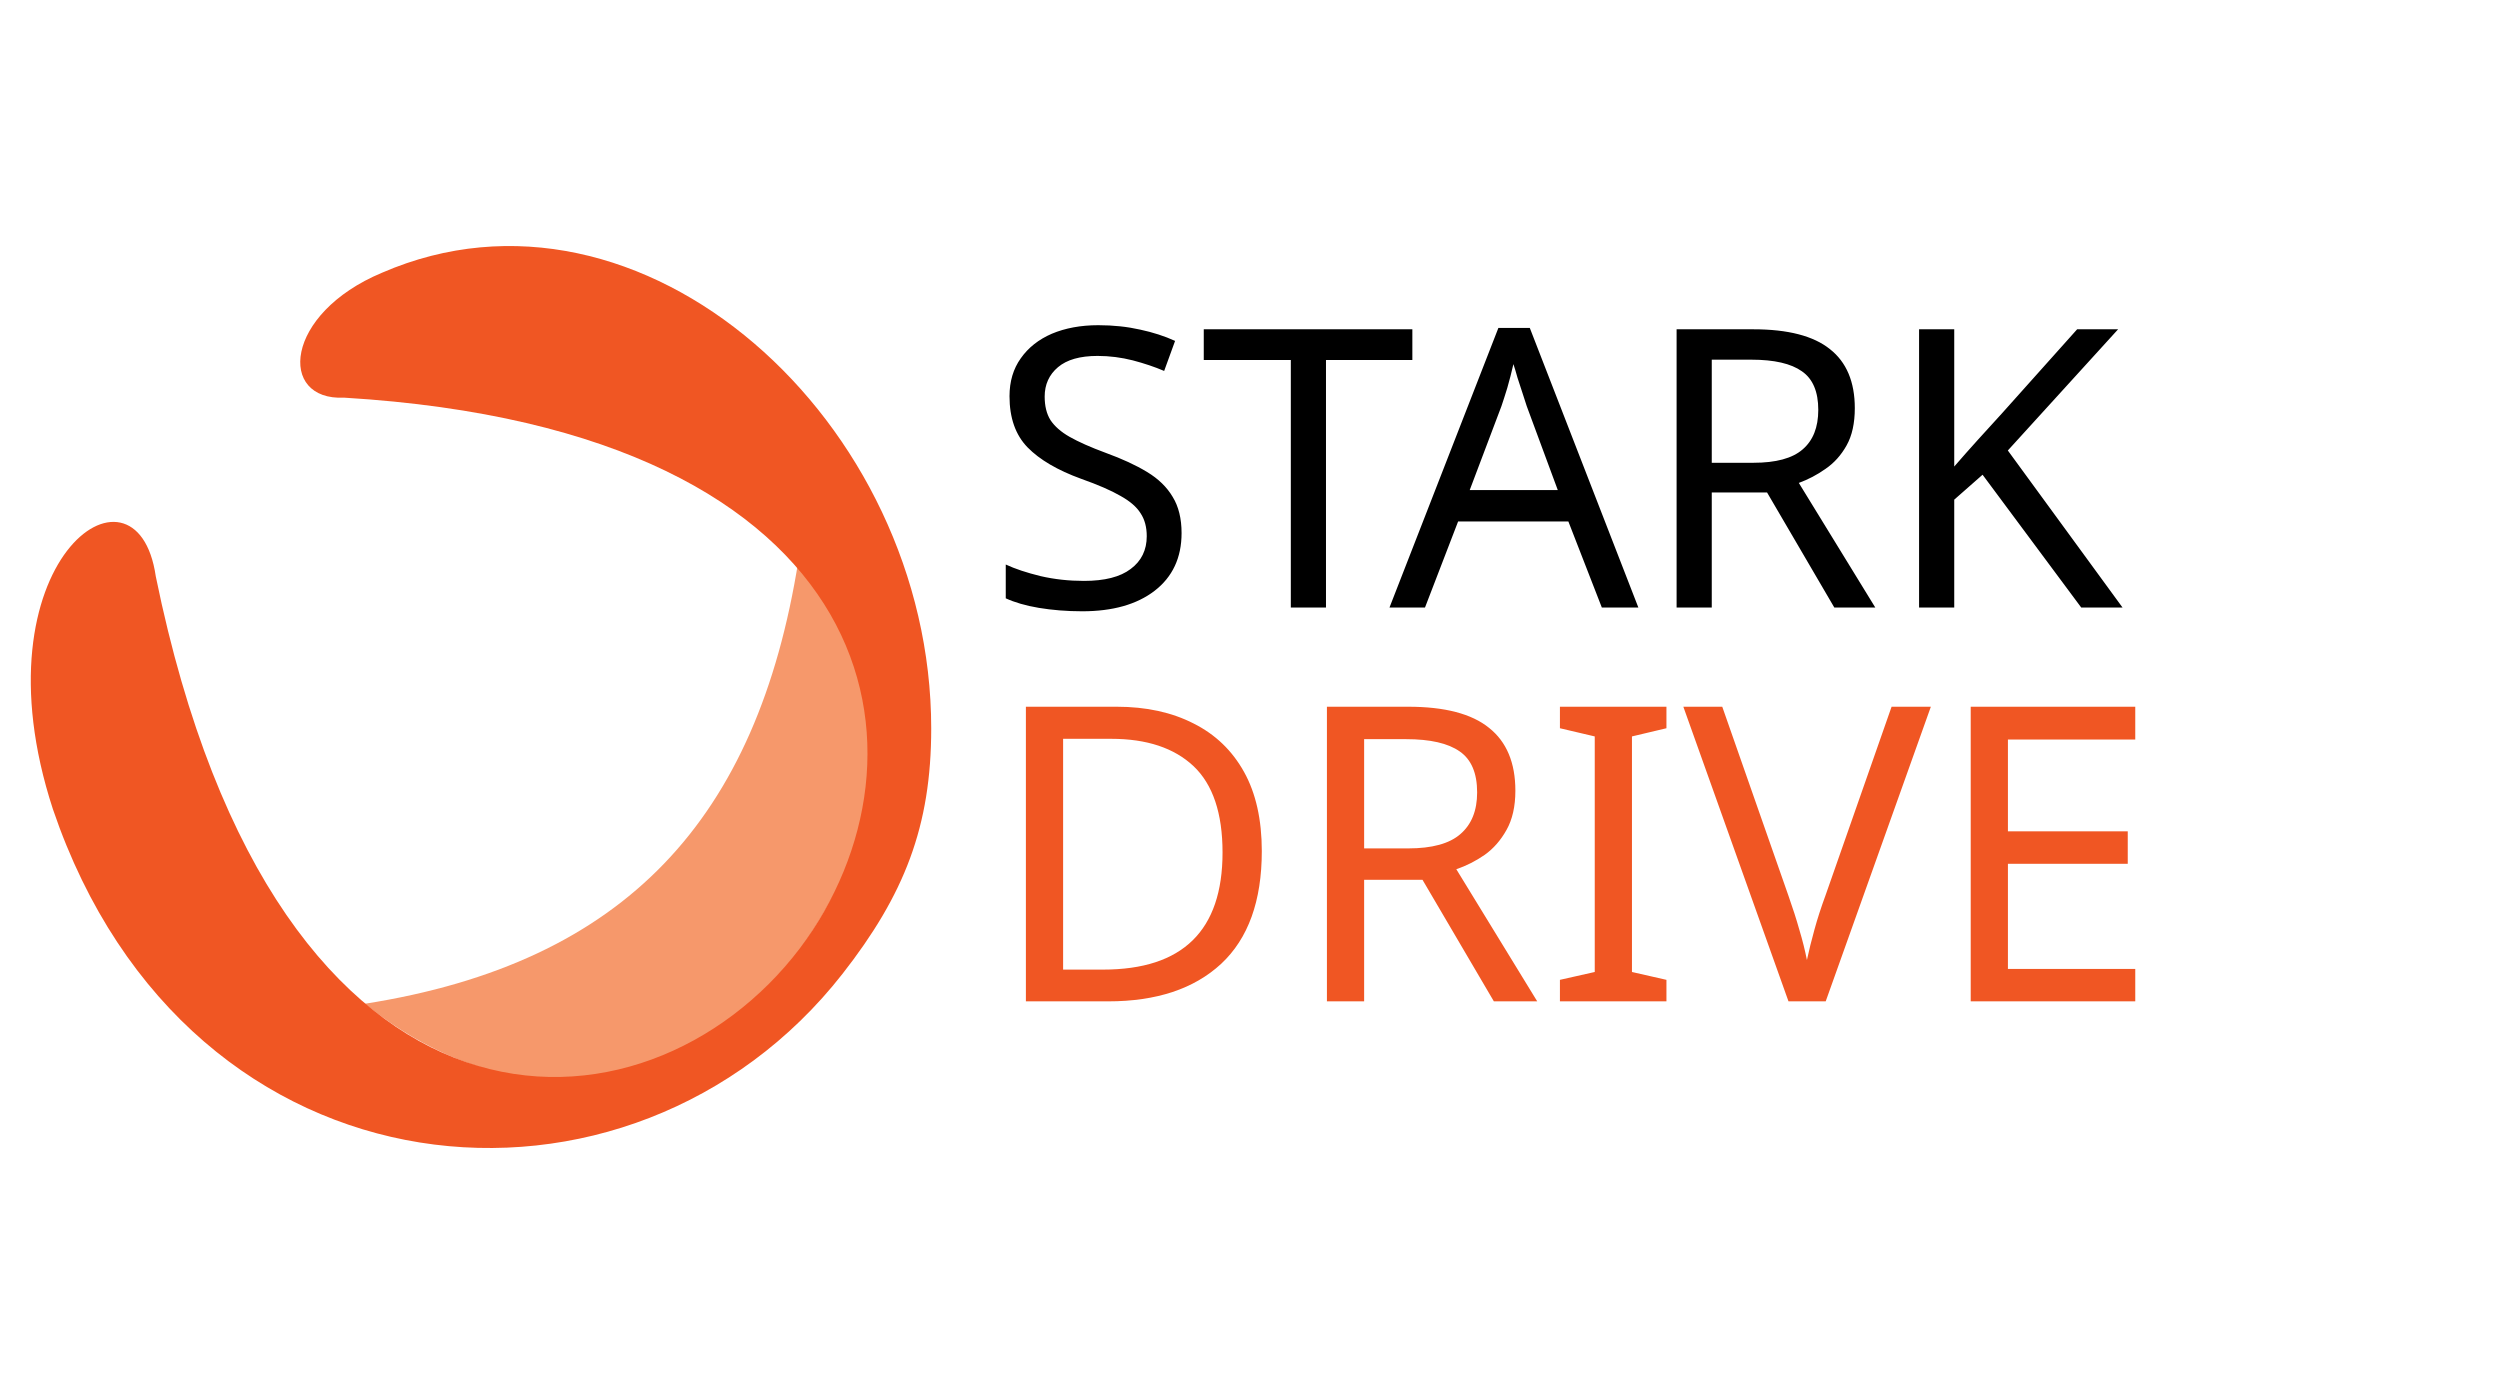
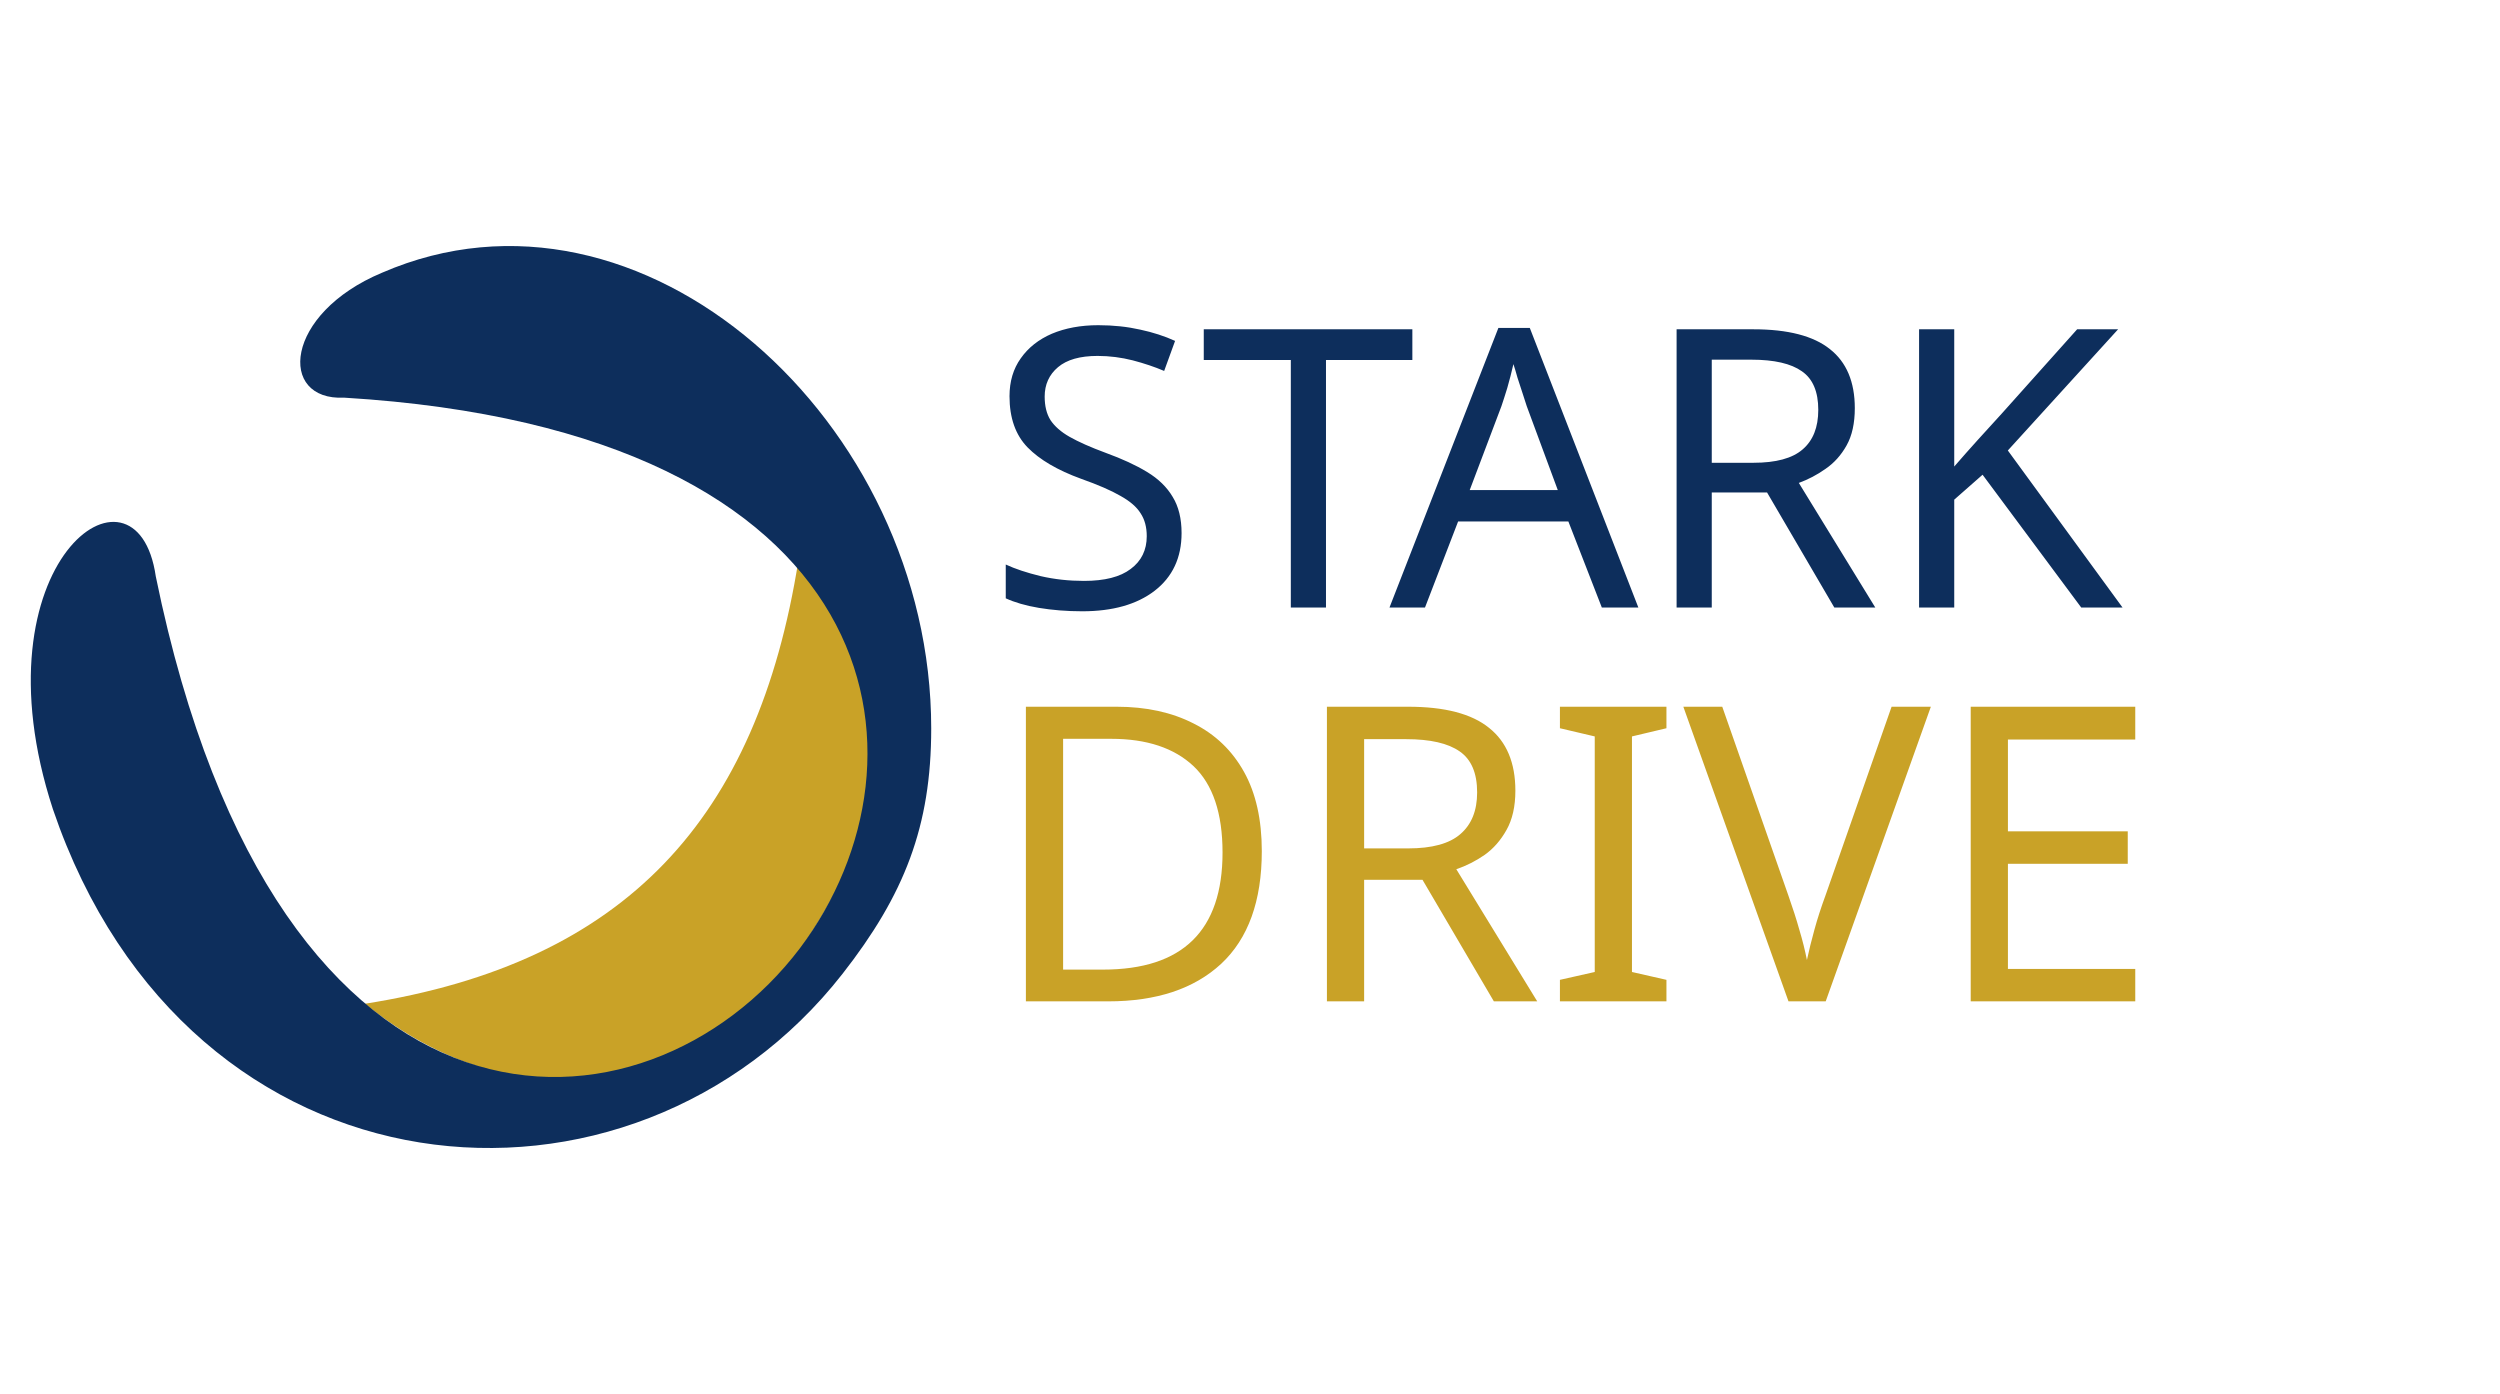
<svg xmlns="http://www.w3.org/2000/svg" version="1.1" id="Layer_1" x="0px" y="0px" viewBox="0 0 114.42 63.8" style="enable-background:new 0 0 114.42 63.8;" xml:space="preserve">
  <style type="text/css">
- 	.st0{fill-rule:evenodd;clip-rule:evenodd;fill:#F6986B;}
- 	.st1{fill-rule:evenodd;clip-rule:evenodd;fill:#F05623;}
+ 	.st0{fill-rule:evenodd;clip-rule:evenodd;fill:#C9A227;}
+ 	.st1{fill-rule:evenodd;clip-rule:evenodd;fill:#0D2E5C;}
	.st2{font-family:'Syne-Bold';}
	.st3{font-size:17.846px;}
- 	.st4{fill:#F05623;}
+ 	.st4{fill:#C9A227;}
	.st5{font-size:18.875px;}
+ 	.st6{fill:#0D2E5C;}
</style>
  <g>
    <g>
      <path class="st0" d="M36.54,25.66c-1.88,11.81-7.89,18.4-19.84,20.28c6.08,4.92,13.83,5.07,19.92-2.47    C41.33,36.6,41.11,31.31,36.54,25.66L36.54,25.66z" />
      <path class="st1" d="M15.75,18.2c-3.04,0.15-2.76-3.84,1.74-5.72c11.88-5.15,25.13,6.81,25.13,20.86c0,4.49-1.23,7.61-4.06,11.23    C28.93,56.88,8.65,55.36,2.42,37.03c-3.69-11.3,3.84-16.66,4.71-10.65c5.58,27.31,22.45,26.29,29.48,17.02    C43.13,34.71,40.74,19.71,15.75,18.2L15.75,18.2z" />
    </g>
-     <text transform="matrix(1 0 0 1 45.1251 27.8054)" class="st2 st3">STARK</text>
+     <text transform="matrix(1 0 0 1 45.1251 27.8054)" class="st2 st3 st6">STARK</text>
    <text transform="matrix(1 0 0 1 45.1251 45.8298)" class="st4 st2 st5">DRIVE</text>
  </g>
</svg>
